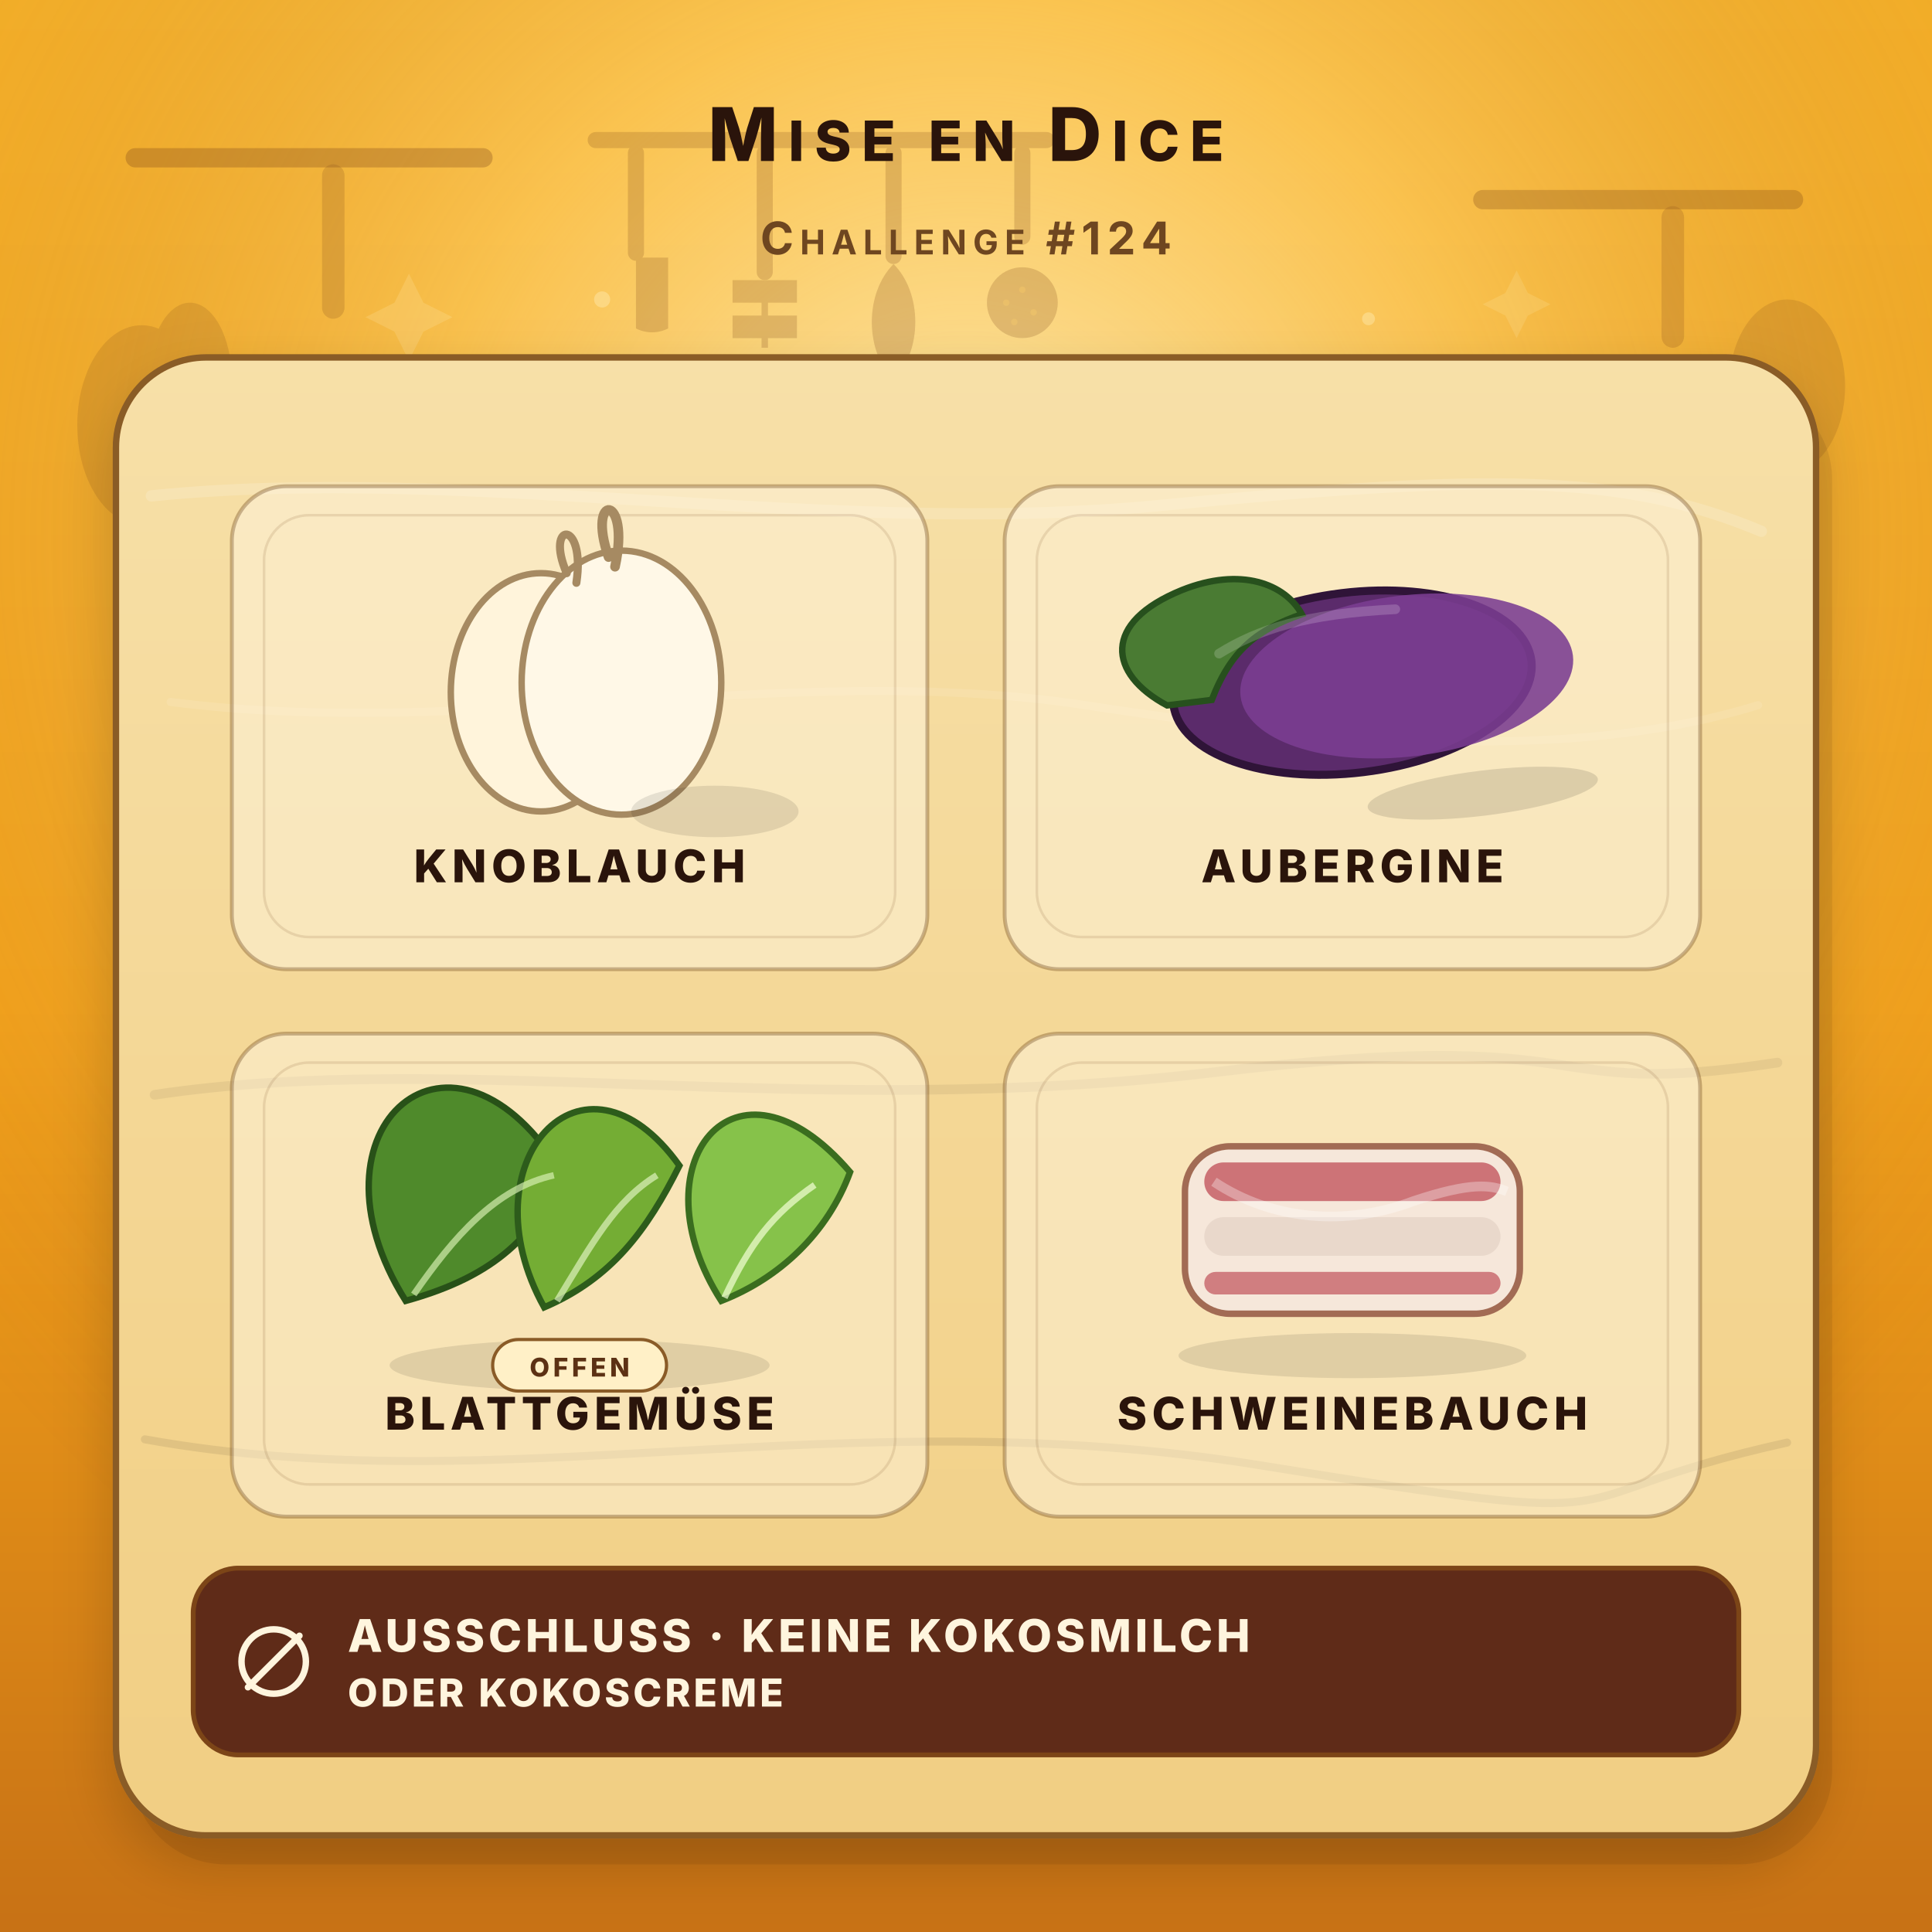
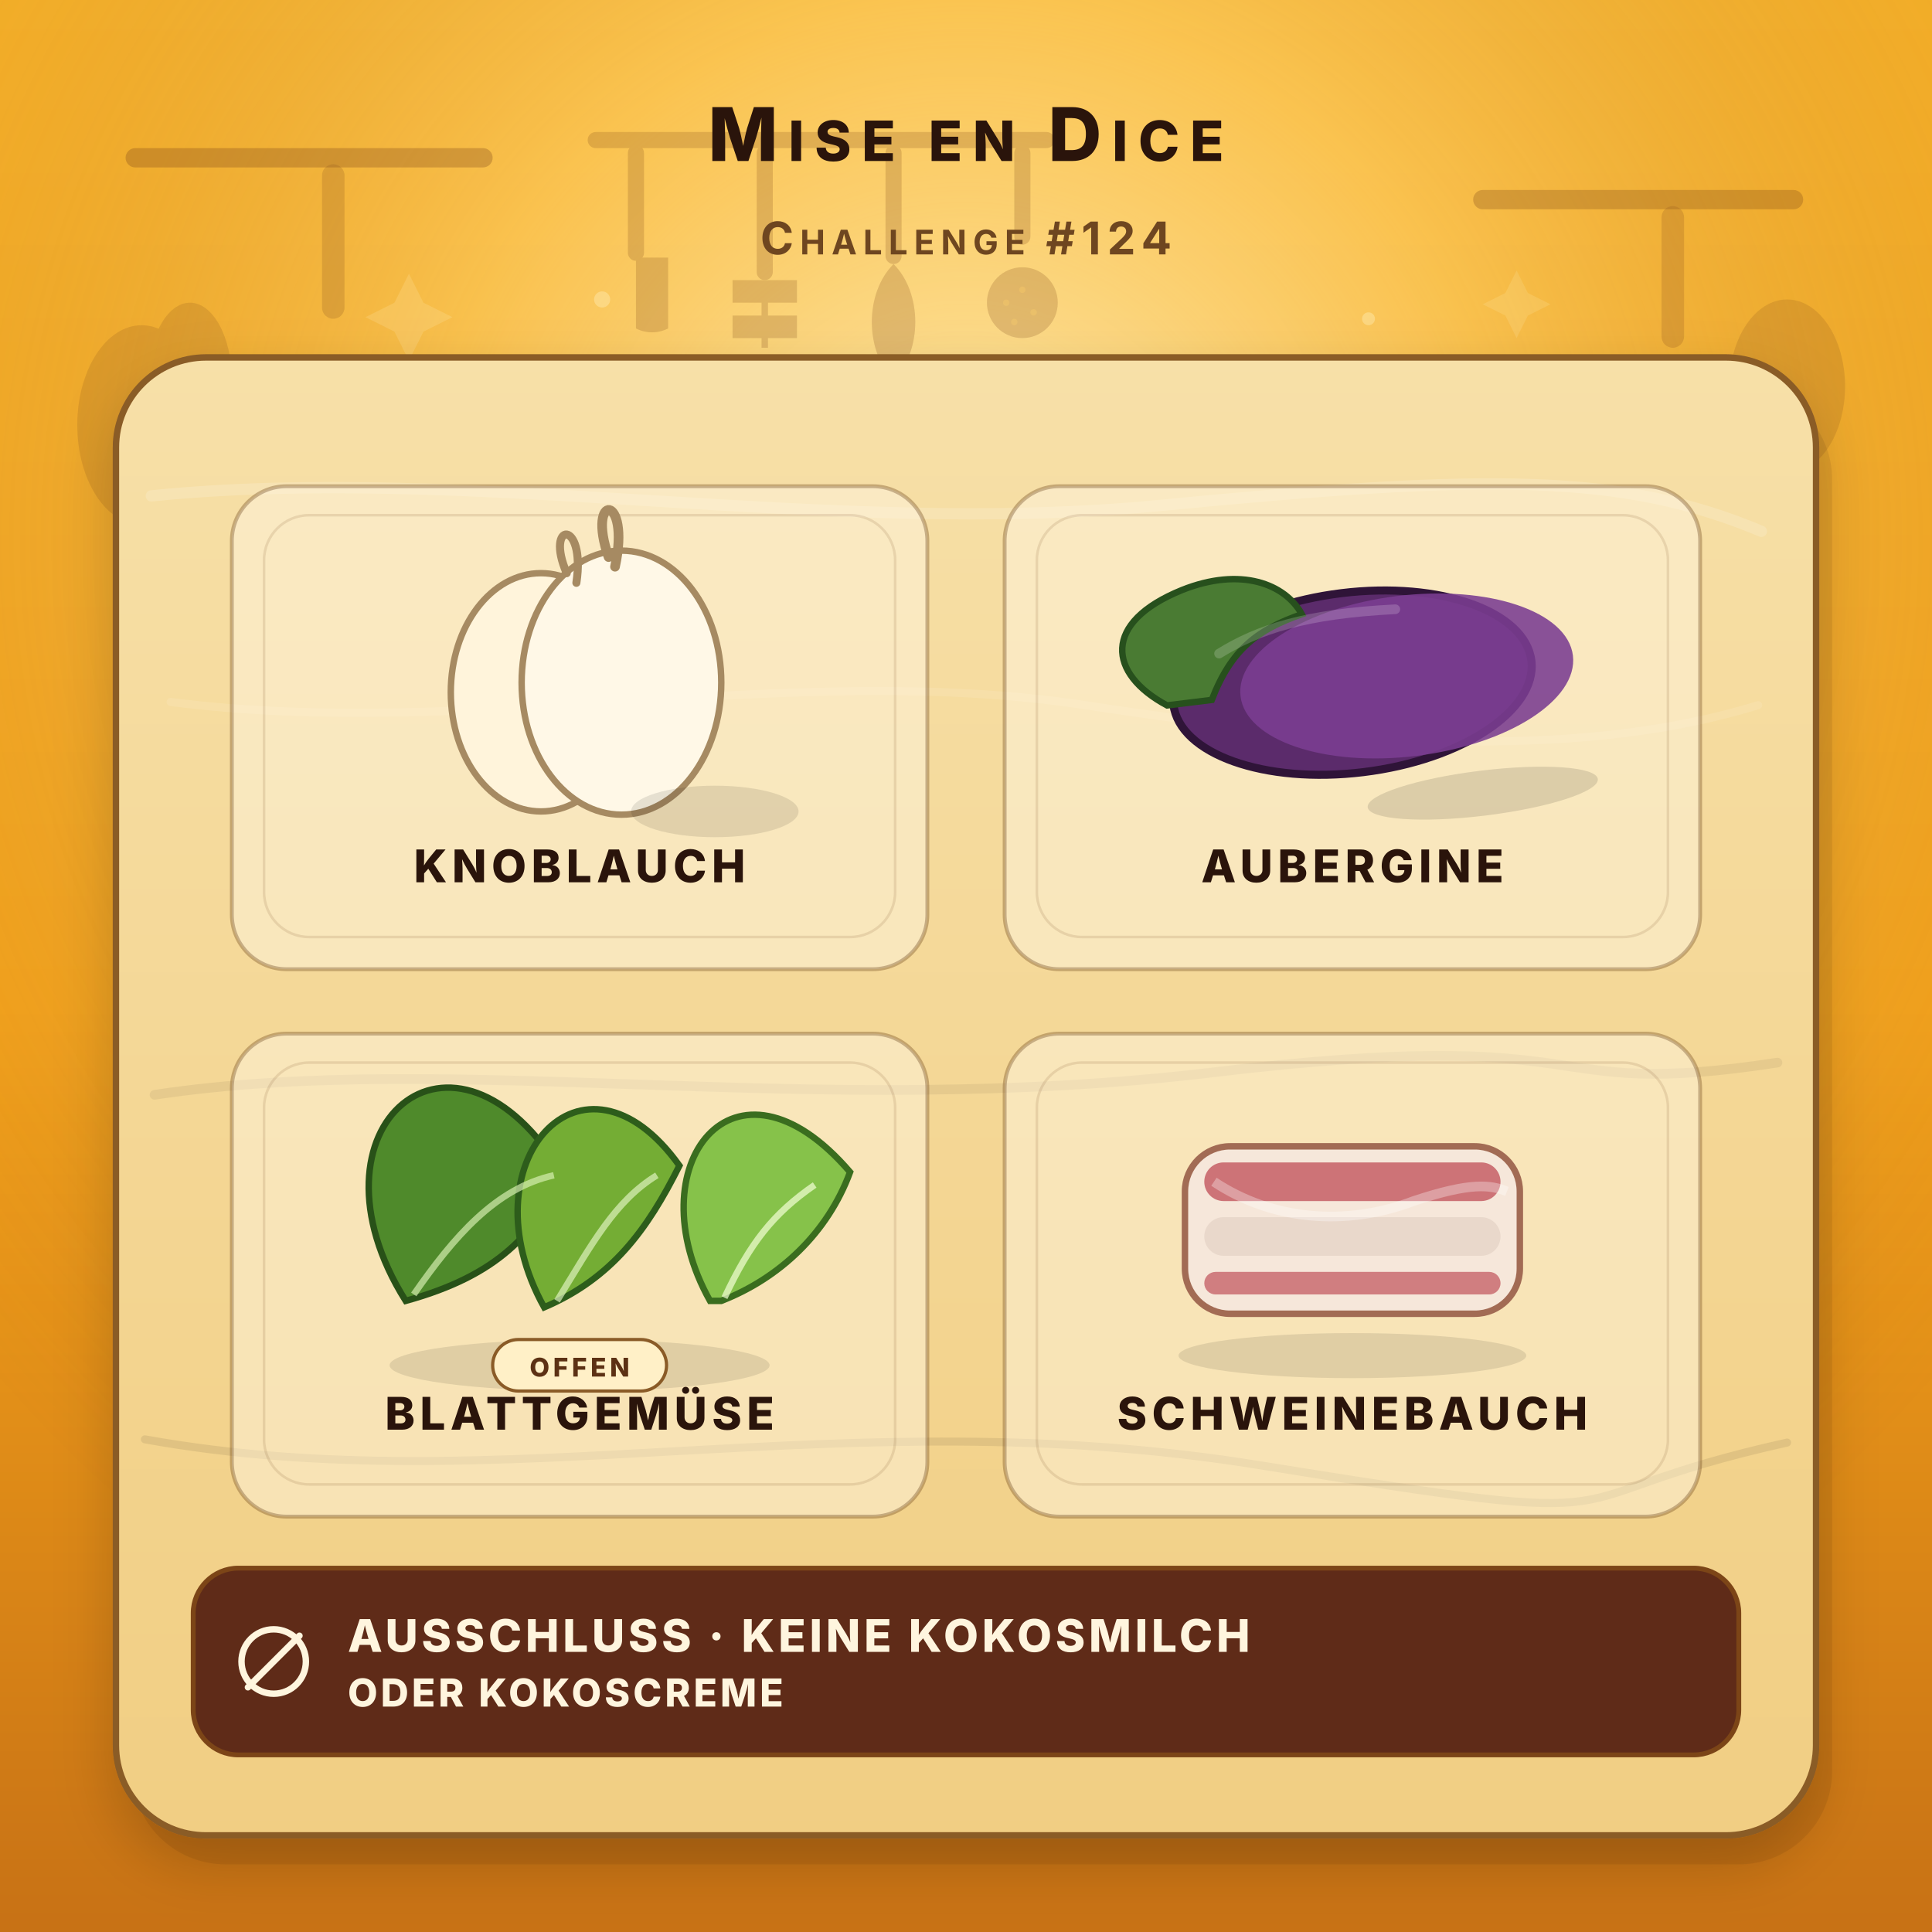
<svg xmlns="http://www.w3.org/2000/svg" width="1200" height="1200" viewBox="0 0 1200 1200" role="img" aria-label="A – Helles Honigbrett">
  <defs>
    <linearGradient id="bgGradient" x1="0" y1="0" x2="0" y2="1">
      <stop offset="0%" stop-color="#F8B327" />
      <stop offset="52%" stop-color="#F6A51A" />
      <stop offset="100%" stop-color="#C77115" />
    </linearGradient>
    <radialGradient id="heroGlow" cx="50%" cy="28%" r="66%">
      <stop offset="0%" stop-color="#FFF5C8" stop-opacity="0.82" />
      <stop offset="42%" stop-color="#FFF0BC" stop-opacity="0.28" />
      <stop offset="100%" stop-color="#772D0E" stop-opacity="0" />
    </radialGradient>
    <linearGradient id="boardGradient" x1="0" y1="0" x2="0" y2="1">
      <stop offset="0%" stop-color="#F7E0A8" />
      <stop offset="100%" stop-color="#F1CE83" />
    </linearGradient>
    <style>
      text { font-family: Inter, 'Segoe UI', Arial, sans-serif; }
      .brand { font-size: 46px; font-weight: 800; letter-spacing: 0.14em; fill: #2A140B; text-anchor: middle; font-variant: small-caps; }
      .challenge { font-size: 28px; font-weight: 700; letter-spacing: 0.14em; fill: #6E4620; text-anchor: middle; font-variant: small-caps; }
      .slot-fill { fill: rgba(255,248,233,0.44); stroke: rgba(104,63,22,0.34); stroke-width: 2.4; }
      .slot-dash { fill: transparent; stroke: rgba(104,63,22,0.24); stroke-width: 1.6; opacity: 0.55; }
      .name { font-size: 28px; font-weight: 800; letter-spacing: 0.11em; fill: #2A140B; text-anchor: middle; font-variant: small-caps; }
      .badge-text { font-size: 16px; font-weight: 800; letter-spacing: 0.14em; fill: #5C3114; text-anchor: middle; font-variant: small-caps; }
      .rule-text { font-size: 28px; font-weight: 800; letter-spacing: 0.08em; fill: #FFF5DE; font-variant: small-caps; }
      .rule-text.small { font-size: 24px; }
    </style>
  </defs>
  <rect width="1200" height="1200" fill="url(#bgGradient)" />
  <rect width="1200" height="1200" fill="url(#heroGlow)" />
  <g id="background-scenery" opacity="0.78">
    <rect x="78" y="92" width="228" height="12" rx="6" fill="#7C4517" opacity="0.38" />
    <rect x="915" y="118" width="205" height="12" rx="6" fill="#7C4517" opacity="0.36" />
    <rect x="200" y="102" width="14" height="96" rx="7" fill="#7C4517" opacity="0.25" />
    <rect x="1032" y="128" width="14" height="88" rx="7" fill="#7C4517" opacity="0.25" />
    <g transform="translate(510,82)" fill="#7C4517" opacity="0.28">
      <rect x="-145" y="0" width="290" height="10" rx="5" />
      <rect x="-120" y="8" width="10" height="72" rx="5" />
      <rect x="-40" y="8" width="10" height="84" rx="5" />
      <rect x="40" y="8" width="10" height="74" rx="5" />
      <rect x="120" y="8" width="10" height="62" rx="5" />
      <path d="M-115 78 h20 v44 a22 22 0 0 1 -20 0z" />
      <path d="M-37 92 h4 v42 h-4z M-55 92 h40 v14 h-40z M-55 114 h40 v14 h-40z" />
      <path d="M45 82 c-18 18 -18 54 0 72 c18 -18 18 -54 0 -72z" />
      <circle cx="125" cy="106" r="22" />
      <circle cx="115" cy="106" r="2" fill="#F6A51A" opacity="0.35" />
      <circle cx="125" cy="98" r="2" fill="#F6A51A" opacity="0.35" />
      <circle cx="132" cy="112" r="2" fill="#F6A51A" opacity="0.35" />
      <circle cx="120" cy="118" r="2" fill="#F6A51A" opacity="0.35" />
    </g>
    <g fill="#7C4517" opacity="0.22">
      <ellipse cx="88" cy="264" rx="40" ry="62" />
      <ellipse cx="118" cy="236" rx="26" ry="48" />
      <ellipse cx="1110" cy="240" rx="36" ry="54" />
      <ellipse cx="1088" cy="272" rx="28" ry="44" />
    </g>
    <g fill="#FFF4C4" opacity="0.45">
      <circle cx="374" cy="186" r="5" />
      <circle cx="850" cy="198" r="4" />
      <path d="M254 170 l9 18 l18 9 l-18 9 l-9 18 l-9 -18 l-18 -9 l18 -9z" opacity="0.48" />
      <path d="M942 168 l7 14 l14 7 l-14 7 l-7 14 l-7 -14 l-14 -7 l14 -7z" opacity="0.42" />
    </g>
  </g>
  <g id="header">
    <text x="600" y="100" class="brand">Mise en Dice</text>
    <text x="600" y="158" class="challenge">Challenge #124</text>
  </g>
  <g id="board">
    <filter id="boardShadow" x="-20%" y="-20%" width="140%" height="140%">
      <feDropShadow dx="0" dy="16" stdDeviation="18" flood-color="#000000" flood-opacity="0.18" />
    </filter>
    <rect x="82" y="240" width="1056" height="918" rx="58" fill="rgba(41,20,11,0.18)" opacity="0.45" />
    <rect x="72" y="222" width="1056" height="918" rx="56" fill="url(#boardGradient)" stroke="#8A5B27" stroke-width="4" filter="url(#boardShadow)" />
    <path d="M94 308 C 292 288, 514 334, 720 314 S 1008 294, 1094 330" fill="none" stroke="rgba(255,255,255,0.16)" stroke-width="7" stroke-linecap="round" />
    <path d="M106 436 C 292 460, 492 410, 674 438 S 988 470, 1092 438" fill="none" stroke="rgba(255,255,255,0.10)" stroke-width="5" stroke-linecap="round" />
    <path d="M96 680 C 282 652, 504 696, 754 666 S 948 684, 1104 660" fill="none" stroke="rgba(0,0,0,0.06)" stroke-width="6" stroke-linecap="round" />
    <path d="M90 894 C 312 934, 522 868, 782 910 S 948 932, 1110 896" fill="none" stroke="rgba(0,0,0,0.08)" stroke-width="5" stroke-linecap="round" />
  </g>
  <g class="slot-group">
    <rect x="144" y="302" width="432" height="300" rx="34" class="slot-fill" />
    <rect x="164" y="320" width="392" height="262" rx="28" class="slot-dash" />
    <g aria-label="helles Motiv" transform="translate(360.0,424)">
      <ellipse cx="-24" cy="6" rx="56" ry="74" fill="#FFF4DB" stroke="#A68A62" stroke-width="4" />
      <ellipse cx="26" cy="0" rx="62" ry="82" fill="#FFF8E7" stroke="#A68A62" stroke-width="4" />
      <path d="M18 -78 C 4 -118, 32 -118, 22 -72" fill="none" stroke="#A68A62" stroke-width="6" stroke-linecap="round" />
      <path d="M-8 -68 C -22 -100, 4 -102, -2 -62" fill="none" stroke="#A68A62" stroke-width="5" stroke-linecap="round" />
      <ellipse cx="84" cy="80" rx="52" ry="16" fill="rgba(0,0,0,0.10)" />
    </g>
    <text x="360.0" y="548" class="name">KNOBLAUCH</text>
  </g>
  <g class="slot-group">
    <rect x="624" y="302" width="432" height="300" rx="34" class="slot-fill" />
    <rect x="644" y="320" width="392" height="262" rx="28" class="slot-dash" />
    <g aria-label="dunkles Motiv" transform="translate(840.0,424) rotate(-7)">
      <ellipse cx="0" cy="0" rx="112" ry="56" fill="#5B2B6B" stroke="#2F1438" stroke-width="5" />
      <ellipse cx="34" cy="0" rx="104" ry="50" fill="#7A3D91" opacity="0.88" />
      <path d="M-116 0 c-34 -24 -34 -56 18 -70 c38 -10 64 4 72 24 c-28 6 -46 16 -62 46z" fill="#4A7B33" stroke="#27501D" stroke-width="4" />
      <path d="M-80 -28 c26 -12 56 -18 112 -14" fill="none" stroke="rgba(255,255,255,0.18)" stroke-width="6" stroke-linecap="round" />
      <ellipse cx="72" cy="78" rx="72" ry="14" fill="rgba(0,0,0,0.12)" />
    </g>
    <text x="840.0" y="548" class="name">AUBERGINE</text>
  </g>
  <g class="slot-group">
    <rect x="144" y="642" width="432" height="300" rx="34" class="slot-fill" />
    <rect x="164" y="660" width="392" height="262" rx="28" class="slot-dash" />
    <g aria-label="offenes Konzept" transform="translate(360.0,764)">
-       <path d="M-108 44 C -176 -64, -78 -148, -10 -34 C -28 2 -50 28 -108 44z" fill="#4F8A2B" stroke="#285118" stroke-width="4" />
-       <path d="M-22 48 C -72 -42, 2 -124, 62 -40 C 42 0 20 30 -22 48z" fill="#74AD34" stroke="#2D5C1B" stroke-width="4" />
-       <path d="M88 44 C 34 -40, 96 -120, 168 -36 C 154 2 124 30 88 44z" fill="#86C24A" stroke="#3A6D1F" stroke-width="4" />
-       <path d="M-103 40 C -78 4 -52 -26 -16 -34" fill="none" stroke="#DDF4B8" stroke-width="4" opacity="0.65" />
-       <path d="M-14 44 C 8 8 22 -18 48 -34" fill="none" stroke="#E7F8C8" stroke-width="4" opacity="0.65" />
+       <path d="M-108 44 C -176 -64, -78 -148, -10 -34 C -28 2, -50 28, -108 44z" fill="#4F8A2B" stroke="#285118" stroke-width="4" />
+       <path d="M-22 48 C -72 -42, 2 -124, 62 -40 C 42 0, 20 30, -22 48z" fill="#74AD34" stroke="#2D5D1B" stroke-width="4" />
+       <path d="M81 44 C 34 -40, 96 -120, 168 -36 C 154 2, 124 30, 88 44z" fill="#86C24A" stroke="#3A6D1F" stroke-width="4" />
+       <path d="M-103 40 C -78 4, -52 -26, -16 -34" fill="none" stroke="#DDF4B8" stroke-width="4" opacity="0.65" />
+       <path d="M-14 44 C 8 8, 22 -18 48 -34" fill="none" stroke="#E7F8C8" stroke-width="4" opacity="0.65" />
      <path d="M90 42 C 106 8 120 -10 146 -28" fill="none" stroke="#F3FFD6" stroke-width="4" opacity="0.7" />
      <ellipse cx="0" cy="84" rx="118" ry="16" fill="rgba(0,0,0,0.10)" />
    </g>
    <g id="badge" transform="translate(360.0,848)">
      <rect x="-54" y="-16" width="108" height="32" rx="16" fill="#FFF0C7" stroke="#8A5B27" stroke-width="2" />
      <text x="0" y="7" class="badge-text">OFFEN</text>
    </g>
    <text x="360.0" y="888" class="name">BLATTGEMÜSE</text>
  </g>
  <g class="slot-group">
    <rect x="624" y="642" width="432" height="300" rx="34" class="slot-fill" />
    <rect x="644" y="660" width="392" height="262" rx="28" class="slot-dash" />
    <g aria-label="mittleres Motiv" transform="translate(840.0,764)">
      <rect x="-104" y="-52" width="208" height="104" rx="28" fill="#F6E7DA" stroke="#A26B54" stroke-width="4" />
      <rect x="-92" y="-42" width="184" height="24" rx="12" fill="#C76469" opacity="0.88" />
      <rect x="-92" y="-8" width="184" height="24" rx="12" fill="#E9D8CB" />
      <rect x="-92" y="26" width="184" height="14" rx="7" fill="#C76469" opacity="0.80" />
      <path d="M-86 -30 C -50 -6, -4 -2, 38 -18 C 74 -30, 86 -28, 96 -24" fill="none" stroke="rgba(255,255,255,0.32)" stroke-width="6" />
      <ellipse cx="0" cy="78" rx="108" ry="14" fill="rgba(0,0,0,0.10)" />
    </g>
    <text x="840.0" y="888" class="name">SCHWEINEBAUCH</text>
  </g>
  <g id="rule-zone">
    <rect x="120" y="974" width="960" height="116" rx="28" fill="#5F2B18" stroke="#7C4517" stroke-width="3" />
    <g transform="translate(170,1032)">
      <circle r="20" fill="none" stroke="#FFF5DE" stroke-width="4" />
      <line x1="-16" y1="16" x2="16" y2="-16" stroke="#FFF5DE" stroke-width="4" stroke-linecap="round" />
    </g>
    <text x="216" y="1026" class="rule-text" text-anchor="start">AUSSCHLUSS · KEINE KOKOSMILCH</text>
    <text x="216" y="1060" class="rule-text small" text-anchor="start">ODER KOKOSCREME</text>
  </g>
</svg>
